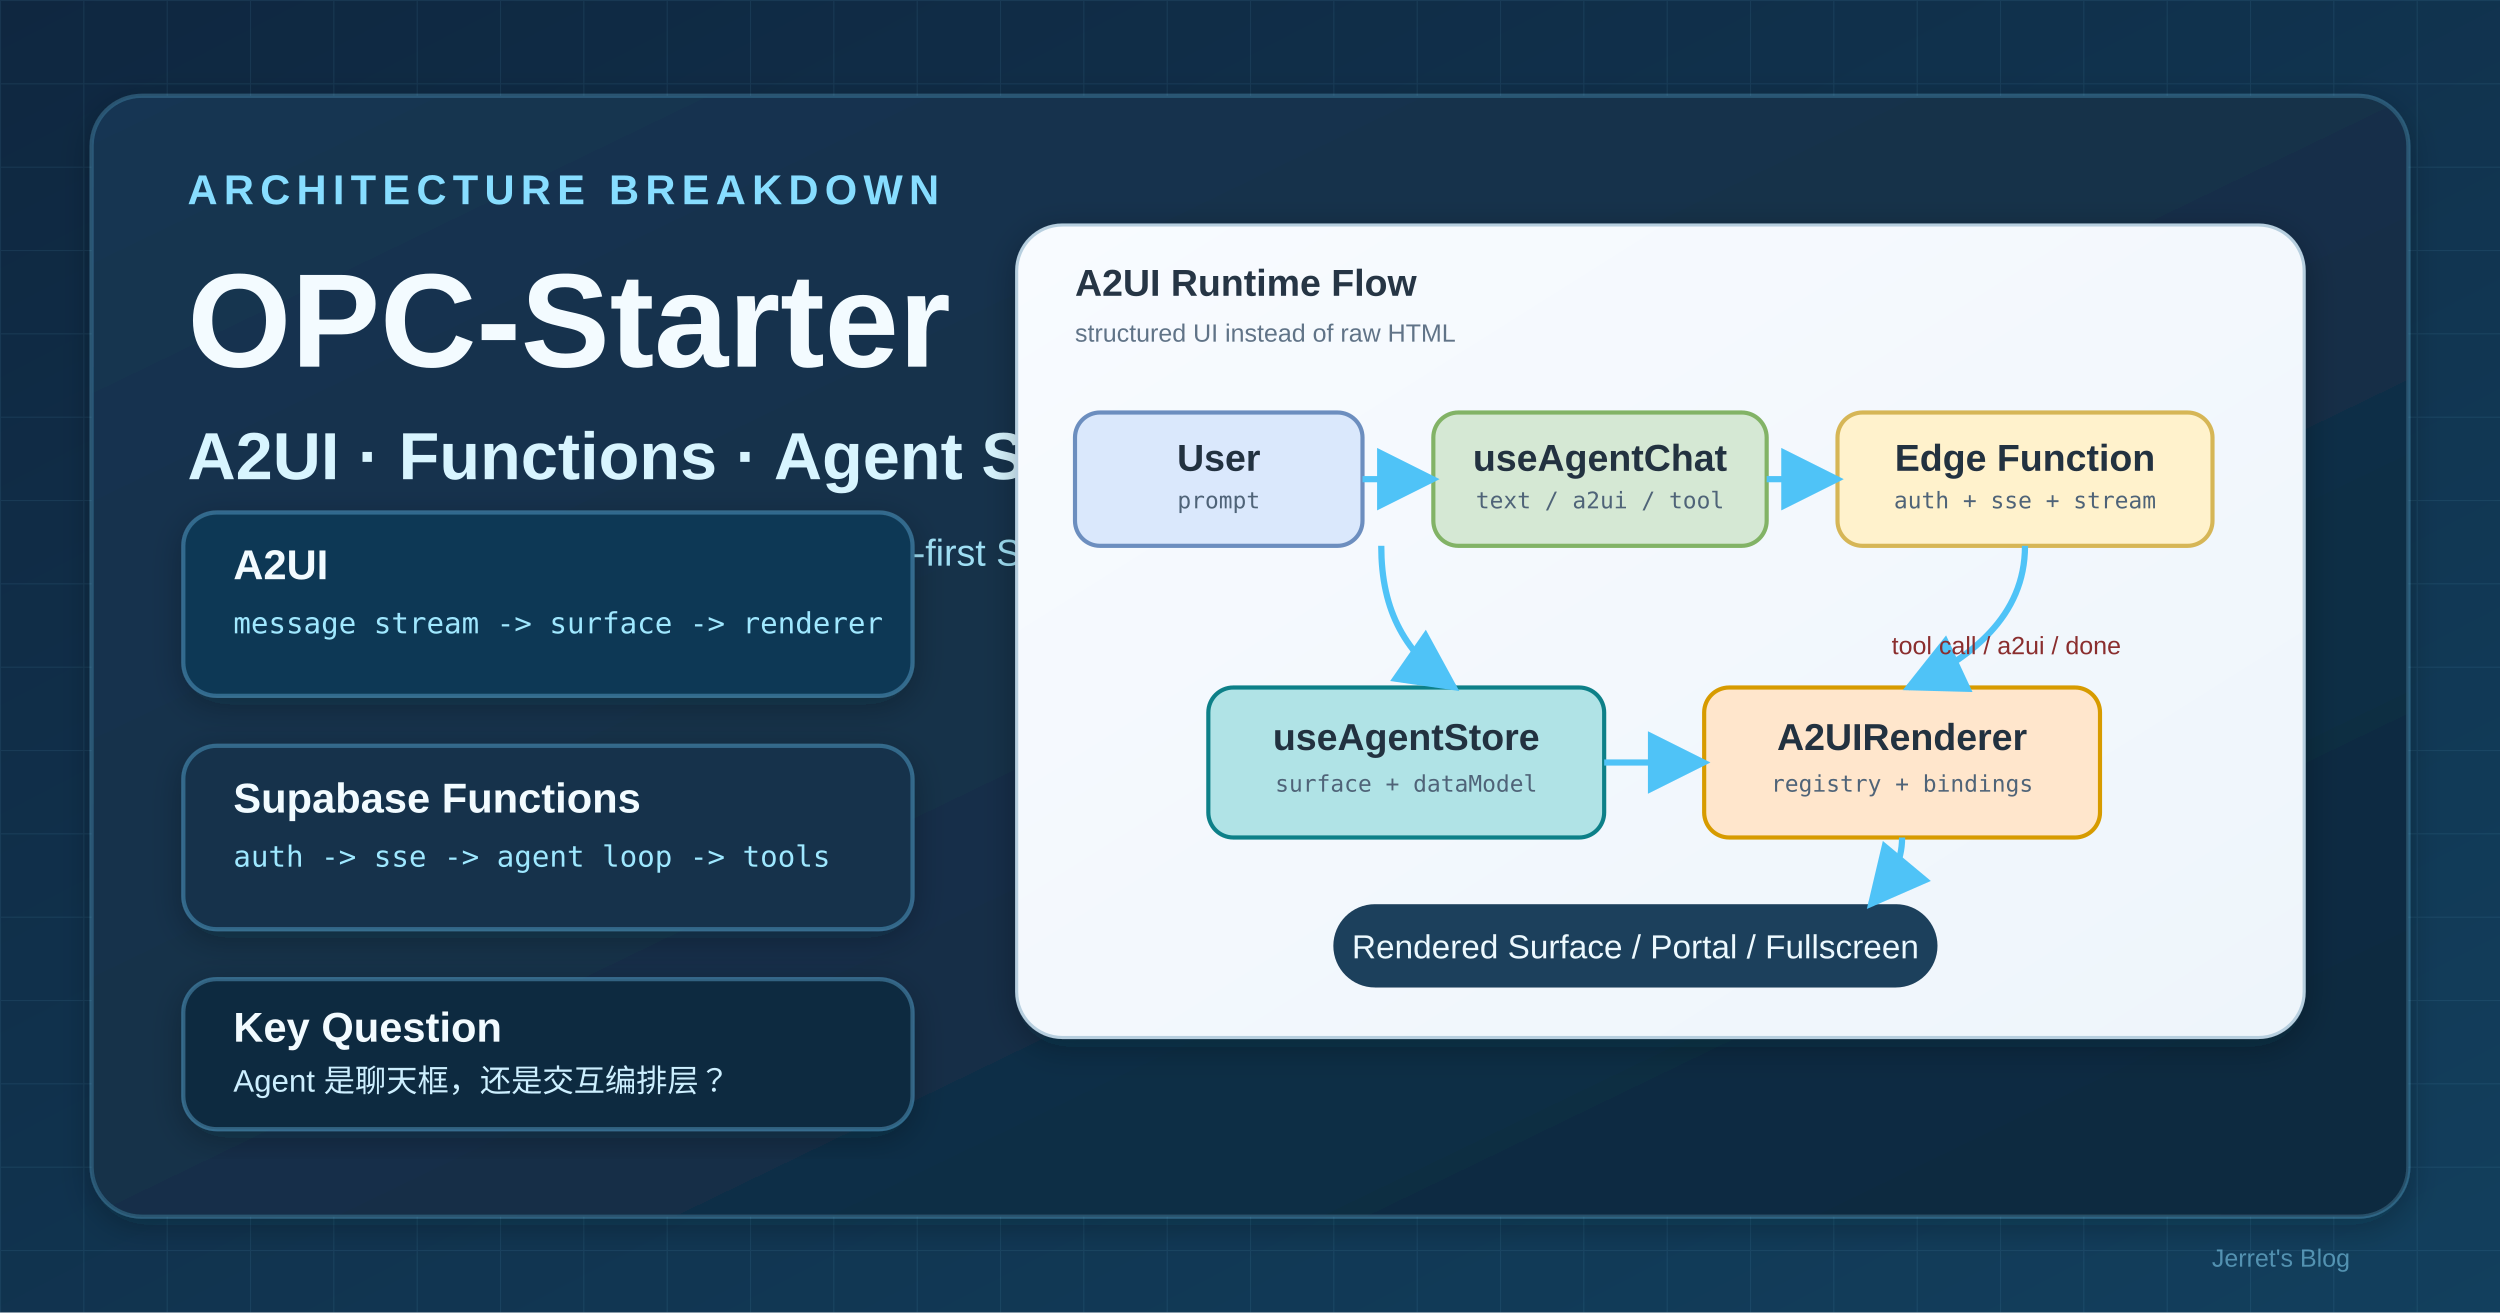
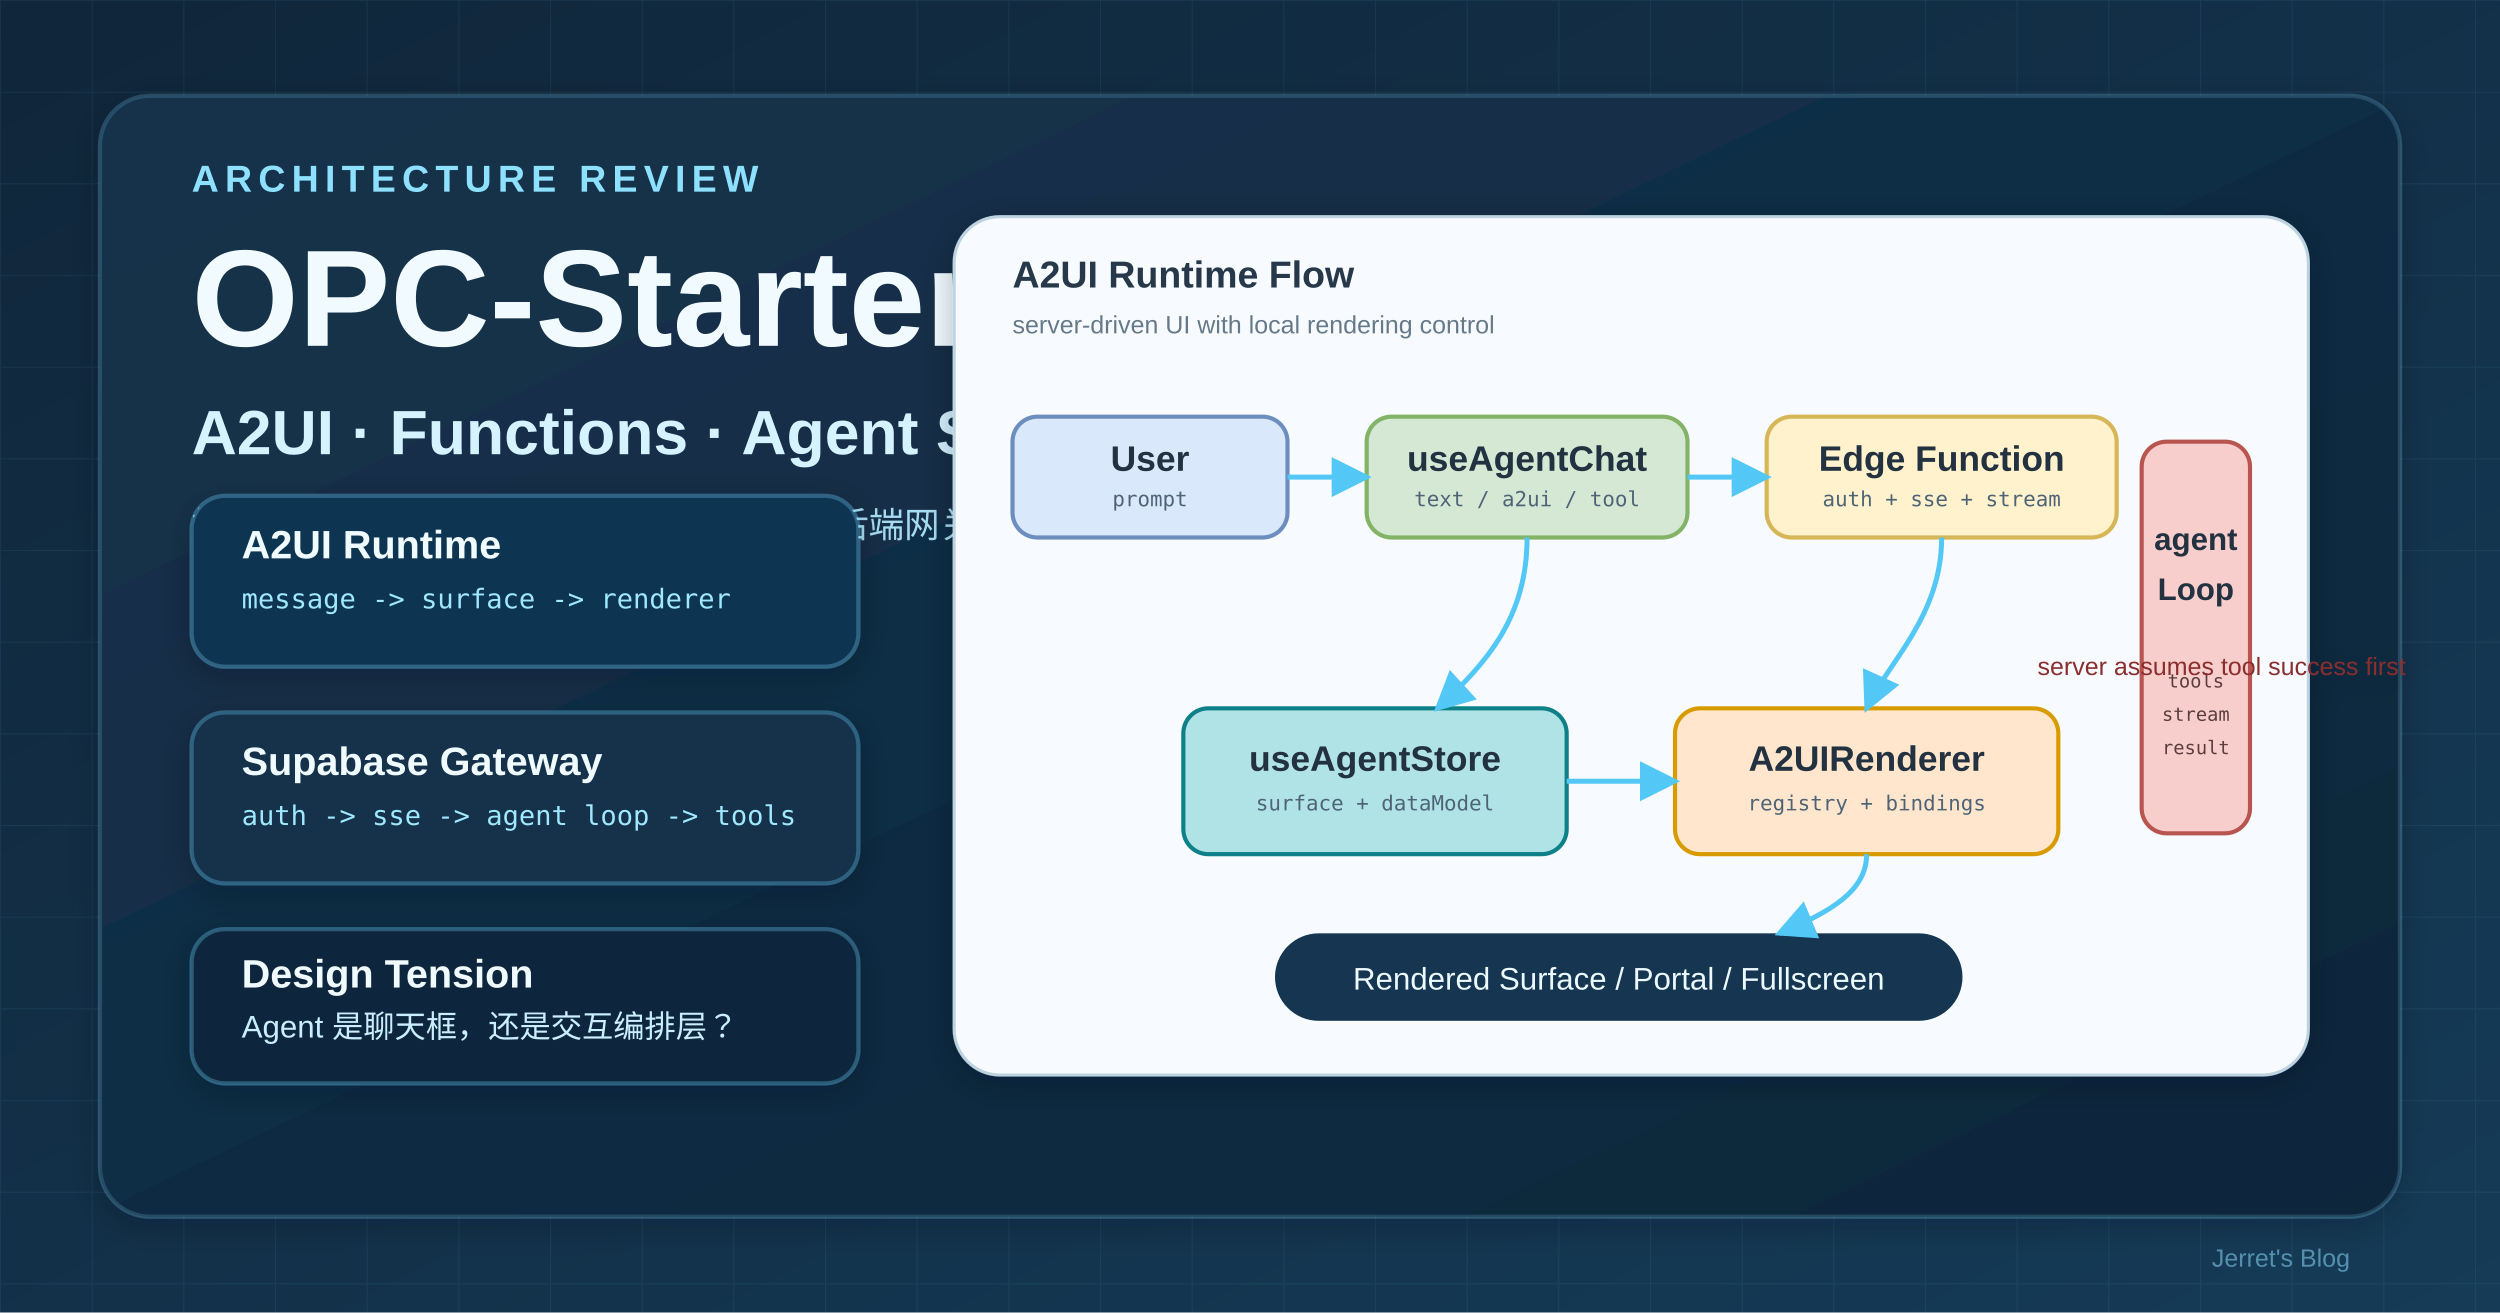
<svg xmlns="http://www.w3.org/2000/svg" viewBox="0 0 1200 630">
  <defs>
    <linearGradient id="bg" x1="0%" y1="0%" x2="100%" y2="100%">
-       <stop offset="0%" stop-color="#0f2740" />
-       <stop offset="100%" stop-color="#123f5d" />
+       <stop offset="0%" stop-color="#10263a" />
+       <stop offset="100%" stop-color="#153b57" />
    </linearGradient>
    <linearGradient id="panel" x1="0%" y1="0%" x2="100%" y2="100%">
-       <stop offset="0%" stop-color="#143552" />
-       <stop offset="100%" stop-color="#102a3f" />
-     </linearGradient>
-     <linearGradient id="board" x1="0%" y1="0%" x2="100%" y2="100%">
-       <stop offset="0%" stop-color="#f8fbff" />
-       <stop offset="100%" stop-color="#eef5fb" />
+       <stop offset="0%" stop-color="#13324c" />
+       <stop offset="100%" stop-color="#0f273b" />
    </linearGradient>
    <filter id="shadow" x="-20%" y="-20%" width="140%" height="140%">
-       <feDropShadow dx="0" dy="4" stdDeviation="8" flood-color="#07131d" flood-opacity="0.28" />
+       <feDropShadow dx="0" dy="4" stdDeviation="8" flood-color="#07111a" flood-opacity="0.26" />
    </filter>
-     <pattern id="grid" x="0" y="0" width="40" height="40" patternUnits="userSpaceOnUse">
-       <path d="M 40 0 L 0 0 0 40" fill="none" stroke="#7ed7ff" stroke-opacity="0.08" stroke-width="1" />
+     <pattern id="grid" x="0" y="0" width="44" height="44" patternUnits="userSpaceOnUse">
+       <path d="M 44 0 L 0 0 0 44" fill="none" stroke="#89dcff" stroke-opacity="0.07" stroke-width="1" />
    </pattern>
-     <marker id="arrow" markerWidth="10" markerHeight="10" refX="9" refY="5" orient="auto">
-       <polygon points="0 0, 10 5, 0 10" fill="#4fc3f7" />
+     <marker id="arrow" markerWidth="8" markerHeight="8" refX="7" refY="4" orient="auto">
+       <polygon points="0 0, 8 4, 0 8" fill="#53c8f6" />
    </marker>
  </defs>
  <rect width="1200" height="630" fill="url(#bg)" />
  <rect width="1200" height="630" fill="url(#grid)" />
  <g filter="url(#shadow)">
-     <rect x="44" y="46" width="1112" height="538" rx="24" fill="url(#panel)" stroke="#7ed7ff" stroke-opacity="0.22" stroke-width="2" />
+     <rect x="48" y="46" width="1104" height="538" rx="24" fill="url(#panel)" stroke="#89dcff" stroke-opacity="0.18" stroke-width="2" />
  </g>
-   <g transform="translate(90, 98)">
-     <text x="0" y="0" font-family="Arial, sans-serif" font-size="20" font-weight="bold" letter-spacing="3" fill="#87ddff">ARCHITECTURE BREAKDOWN</text>
-     <text x="0" y="78" font-family="Arial, sans-serif" font-size="64" font-weight="bold" fill="#f3fbff">OPC-Starter</text>
-     <text x="0" y="132" font-family="Arial, sans-serif" font-size="32" font-weight="bold" fill="#d8f5ff">A2UI · Functions · Agent Studio</text>
-     <text x="0" y="174" font-family="Arial, sans-serif" font-size="18" fill="#9fdff4">从渲染链路到 Edge Functions，拆解一个 AI-first SaaS 底座</text>
+   <g transform="translate(92, 92)">
+     <text x="0" y="0" font-family="Arial, sans-serif" font-size="18" font-weight="bold" letter-spacing="3" fill="#8de1ff">ARCHITECTURE REVIEW</text>
+     <text x="0" y="74" font-family="Arial, sans-serif" font-size="66" font-weight="bold" fill="#f1fbff">OPC-Starter</text>
+     <text x="0" y="126" font-family="Arial, sans-serif" font-size="30" font-weight="bold" fill="#d4f2ff">A2UI · Functions · Agent Studio</text>
+     <text x="0" y="166" font-family="Arial, sans-serif" font-size="17" fill="#a6ddf2">拆解一个 AI-first SaaS 底座的渲染链路与后端网关设计</text>
  </g>
-   <g transform="translate(88, 246)" filter="url(#shadow)">
-     <rect x="0" y="0" width="350" height="88" rx="16" fill="#113854" stroke="#6fcfff" stroke-opacity="0.34" stroke-width="2" />
-     <text x="24" y="32" font-family="Arial" font-size="20" font-weight="bold" fill="#f2fbff">A2UI</text>
-     <text x="24" y="58" font-family="monospace" font-size="14" fill="#9fe8ff">message stream -&gt; surface -&gt; renderer</text>
+   <g transform="translate(92, 238)" filter="url(#shadow)">
+     <rect x="0" y="0" width="320" height="82" rx="16" fill="#113551" stroke="#70d4ff" stroke-opacity="0.30" stroke-width="2" />
+     <text x="24" y="30" font-family="Arial" font-size="19" font-weight="bold" fill="#f0fbff">A2UI Runtime</text>
+     <text x="24" y="54" font-family="monospace" font-size="13" fill="#9fe8ff">message -&gt; surface -&gt; renderer</text>
  </g>
-   <g transform="translate(88, 358)" filter="url(#shadow)">
-     <rect x="0" y="0" width="350" height="88" rx="16" fill="#14324c" stroke="#6fcfff" stroke-opacity="0.34" stroke-width="2" />
-     <text x="24" y="32" font-family="Arial" font-size="20" font-weight="bold" fill="#f2fbff">Supabase Functions</text>
-     <text x="24" y="58" font-family="monospace" font-size="14" fill="#9fe8ff">auth -&gt; sse -&gt; agent loop -&gt; tools</text>
+   <g transform="translate(92, 342)" filter="url(#shadow)">
+     <rect x="0" y="0" width="320" height="82" rx="16" fill="#14324c" stroke="#70d4ff" stroke-opacity="0.30" stroke-width="2" />
+     <text x="24" y="30" font-family="Arial" font-size="19" font-weight="bold" fill="#f0fbff">Supabase Gateway</text>
+     <text x="24" y="54" font-family="monospace" font-size="13" fill="#9fe8ff">auth -&gt; sse -&gt; agent loop -&gt; tools</text>
  </g>
-   <g transform="translate(88, 470)" filter="url(#shadow)">
-     <rect x="0" y="0" width="350" height="72" rx="16" fill="#102a3f" stroke="#6fcfff" stroke-opacity="0.34" stroke-width="2" />
-     <text x="24" y="30" font-family="Arial" font-size="20" font-weight="bold" fill="#f2fbff">Key Question</text>
-     <text x="24" y="54" font-family="Arial" font-size="15" fill="#ccefff">Agent 是聊天框，还是交互编排层？</text>
+   <g transform="translate(92, 446)" filter="url(#shadow)">
+     <rect x="0" y="0" width="320" height="74" rx="16" fill="#0f283c" stroke="#70d4ff" stroke-opacity="0.30" stroke-width="2" />
+     <text x="24" y="28" font-family="Arial" font-size="19" font-weight="bold" fill="#f0fbff">Design Tension</text>
+     <text x="24" y="52" font-family="Arial" font-size="15" fill="#caeeff">Agent 是聊天框，还是交互编排层？</text>
  </g>
-   <g transform="translate(488, 108)" filter="url(#shadow)">
-     <rect x="0" y="0" width="618" height="390" rx="22" fill="url(#board)" stroke="#b7cfdf" stroke-width="1.5" />
-     <text x="28" y="34" font-family="Arial" font-size="18" font-weight="bold" fill="#263645">A2UI Runtime Flow</text>
-     <text x="28" y="56" font-family="Arial" font-size="12" fill="#607387">structured UI instead of raw HTML</text>
-     <g transform="translate(28, 90)">
-       <rect x="0" y="0" width="138" height="64" rx="12" fill="#dae8fc" stroke="#6c8ebf" stroke-width="2" />
-       <text x="69" y="28" text-anchor="middle" font-family="Arial" font-size="18" font-weight="bold" fill="#243040">User</text>
-       <text x="69" y="46" text-anchor="middle" font-family="monospace" font-size="11" fill="#4f6478">prompt</text>
+   <g transform="translate(458, 104)" filter="url(#shadow)">
+     <rect x="0" y="0" width="650" height="412" rx="22" fill="#f7fbff" stroke="#bed3e1" stroke-width="1.5" />
+     <text x="28" y="34" font-family="Arial" font-size="18" font-weight="bold" fill="#273848">A2UI Runtime Flow</text>
+     <text x="28" y="56" font-family="Arial" font-size="12" fill="#667989">server-driven UI with local rendering control</text>
+     <g transform="translate(28, 96)">
+       <rect x="0" y="0" width="132" height="58" rx="12" fill="#dae8fc" stroke="#6c8ebf" stroke-width="2" />
+       <text x="66" y="26" text-anchor="middle" font-family="Arial" font-size="17" font-weight="bold" fill="#243040">User</text>
+       <text x="66" y="43" text-anchor="middle" font-family="monospace" font-size="10" fill="#4f6478">prompt</text>
    </g>
-     <g transform="translate(200, 90)">
-       <rect x="0" y="0" width="160" height="64" rx="12" fill="#d5e8d4" stroke="#82b366" stroke-width="2" />
-       <text x="80" y="28" text-anchor="middle" font-family="Arial" font-size="18" font-weight="bold" fill="#243040">useAgentChat</text>
-       <text x="80" y="46" text-anchor="middle" font-family="monospace" font-size="11" fill="#4f6478">text / a2ui / tool</text>
+     <g transform="translate(198, 96)">
+       <rect x="0" y="0" width="154" height="58" rx="12" fill="#d5e8d4" stroke="#82b366" stroke-width="2" />
+       <text x="77" y="26" text-anchor="middle" font-family="Arial" font-size="17" font-weight="bold" fill="#243040">useAgentChat</text>
+       <text x="77" y="43" text-anchor="middle" font-family="monospace" font-size="10" fill="#4f6478">text / a2ui / tool</text>
    </g>
-     <g transform="translate(394, 90)">
-       <rect x="0" y="0" width="180" height="64" rx="12" fill="#fff2cc" stroke="#d6b656" stroke-width="2" />
-       <text x="90" y="28" text-anchor="middle" font-family="Arial" font-size="18" font-weight="bold" fill="#243040">Edge Function</text>
-       <text x="90" y="46" text-anchor="middle" font-family="monospace" font-size="11" fill="#4f6478">auth + sse + stream</text>
+     <g transform="translate(390, 96)">
+       <rect x="0" y="0" width="168" height="58" rx="12" fill="#fff2cc" stroke="#d6b656" stroke-width="2" />
+       <text x="84" y="26" text-anchor="middle" font-family="Arial" font-size="17" font-weight="bold" fill="#243040">Edge Function</text>
+       <text x="84" y="43" text-anchor="middle" font-family="monospace" font-size="10" fill="#4f6478">auth + sse + stream</text>
    </g>
-     <g transform="translate(92, 222)">
-       <rect x="0" y="0" width="190" height="72" rx="12" fill="#b0e3e6" stroke="#0e8088" stroke-width="2" />
-       <text x="95" y="30" text-anchor="middle" font-family="Arial" font-size="18" font-weight="bold" fill="#243040">useAgentStore</text>
-       <text x="95" y="50" text-anchor="middle" font-family="monospace" font-size="11" fill="#4f6478">surface + dataModel</text>
+     <g transform="translate(110, 236)">
+       <rect x="0" y="0" width="184" height="70" rx="12" fill="#b0e3e6" stroke="#0e8088" stroke-width="2" />
+       <text x="92" y="30" text-anchor="middle" font-family="Arial" font-size="17" font-weight="bold" fill="#243040">useAgentStore</text>
+       <text x="92" y="49" text-anchor="middle" font-family="monospace" font-size="10" fill="#4f6478">surface + dataModel</text>
    </g>
-     <g transform="translate(330, 222)">
-       <rect x="0" y="0" width="190" height="72" rx="12" fill="#ffe6cc" stroke="#d79b00" stroke-width="2" />
-       <text x="95" y="30" text-anchor="middle" font-family="Arial" font-size="18" font-weight="bold" fill="#243040">A2UIRenderer</text>
-       <text x="95" y="50" text-anchor="middle" font-family="monospace" font-size="11" fill="#4f6478">registry + bindings</text>
+     <g transform="translate(346, 236)">
+       <rect x="0" y="0" width="184" height="70" rx="12" fill="#ffe6cc" stroke="#d79b00" stroke-width="2" />
+       <text x="92" y="30" text-anchor="middle" font-family="Arial" font-size="17" font-weight="bold" fill="#243040">A2UIRenderer</text>
+       <text x="92" y="49" text-anchor="middle" font-family="monospace" font-size="10" fill="#4f6478">registry + bindings</text>
    </g>
-     <g transform="translate(152, 326)">
-       <rect x="0" y="0" width="290" height="40" rx="20" fill="#123551" opacity="0.94" />
-       <text x="145" y="26" text-anchor="middle" font-family="Arial" font-size="16" fill="#ecf9ff">Rendered Surface / Portal / Fullscreen</text>
+     <g transform="translate(154, 344)">
+       <rect x="0" y="0" width="330" height="42" rx="21" fill="#123551" />
+       <text x="165" y="27" text-anchor="middle" font-family="Arial" font-size="15" fill="#ecf9ff">Rendered Surface / Portal / Fullscreen</text>
    </g>
-     <g stroke="#4fc3f7" stroke-width="3" fill="none" marker-end="url(#arrow)">
-       <path d="M 166 122 C 178 122 186 122 200 122" />
-       <path d="M 360 122 C 374 122 382 122 394 122" />
-       <path d="M 282 258 C 302 258 314 258 330 258" />
-       <path d="M 175 154 C 175 186 187 206 210 222" />
-       <path d="M 484 154 C 484 188 458 208 428 222" />
-       <path d="M 425 294 C 425 306 420 314 410 326" />
+     <g stroke="#53c8f6" stroke-width="2.4" fill="none" marker-end="url(#arrow)">
+       <path d="M 160 125 C 172 125 182 125 198 125" />
+       <path d="M 352 125 C 366 125 376 125 390 125" />
+       <path d="M 275 154 C 275 192 256 214 232 236" />
+       <path d="M 474 154 C 474 192 448 214 438 236" />
+       <path d="M 294 271 C 314 271 326 271 346 271" />
+       <path d="M 438 306 C 438 324 420 334 396 344" />
    </g>
-     <text x="420" y="206" font-family="Arial" font-size="12" fill="#8a2d2d">tool call / a2ui / done</text>
+     <g transform="translate(570, 108)">
+       <rect x="0" y="0" width="52" height="188" rx="12" fill="#f8cecc" stroke="#b85450" stroke-width="2" />
+       <text x="26" y="52" text-anchor="middle" font-family="Arial" font-size="15" font-weight="bold" fill="#243040">agent</text>
+       <text x="26" y="76" text-anchor="middle" font-family="Arial" font-size="15" font-weight="bold" fill="#243040">Loop</text>
+       <text x="26" y="118" text-anchor="middle" font-family="monospace" font-size="9" fill="#5c3e3e">tools</text>
+       <text x="26" y="134" text-anchor="middle" font-family="monospace" font-size="9" fill="#5c3e3e">stream</text>
+       <text x="26" y="150" text-anchor="middle" font-family="monospace" font-size="9" fill="#5c3e3e">result</text>
+     </g>
+     <text x="520" y="220" font-family="Arial" font-size="12" fill="#8a2d2d">server assumes tool success first</text>
  </g>
-   <text x="1128" y="608" font-family="Segoe UI, Arial, sans-serif" font-size="12" fill="#8ddfff" opacity="0.52" text-anchor="end">Jerret's Blog</text>
+   <text x="1128" y="608" font-family="Segoe UI, Arial, sans-serif" font-size="12" fill="#8de0ff" opacity="0.52" text-anchor="end">Jerret's Blog</text>
</svg>
